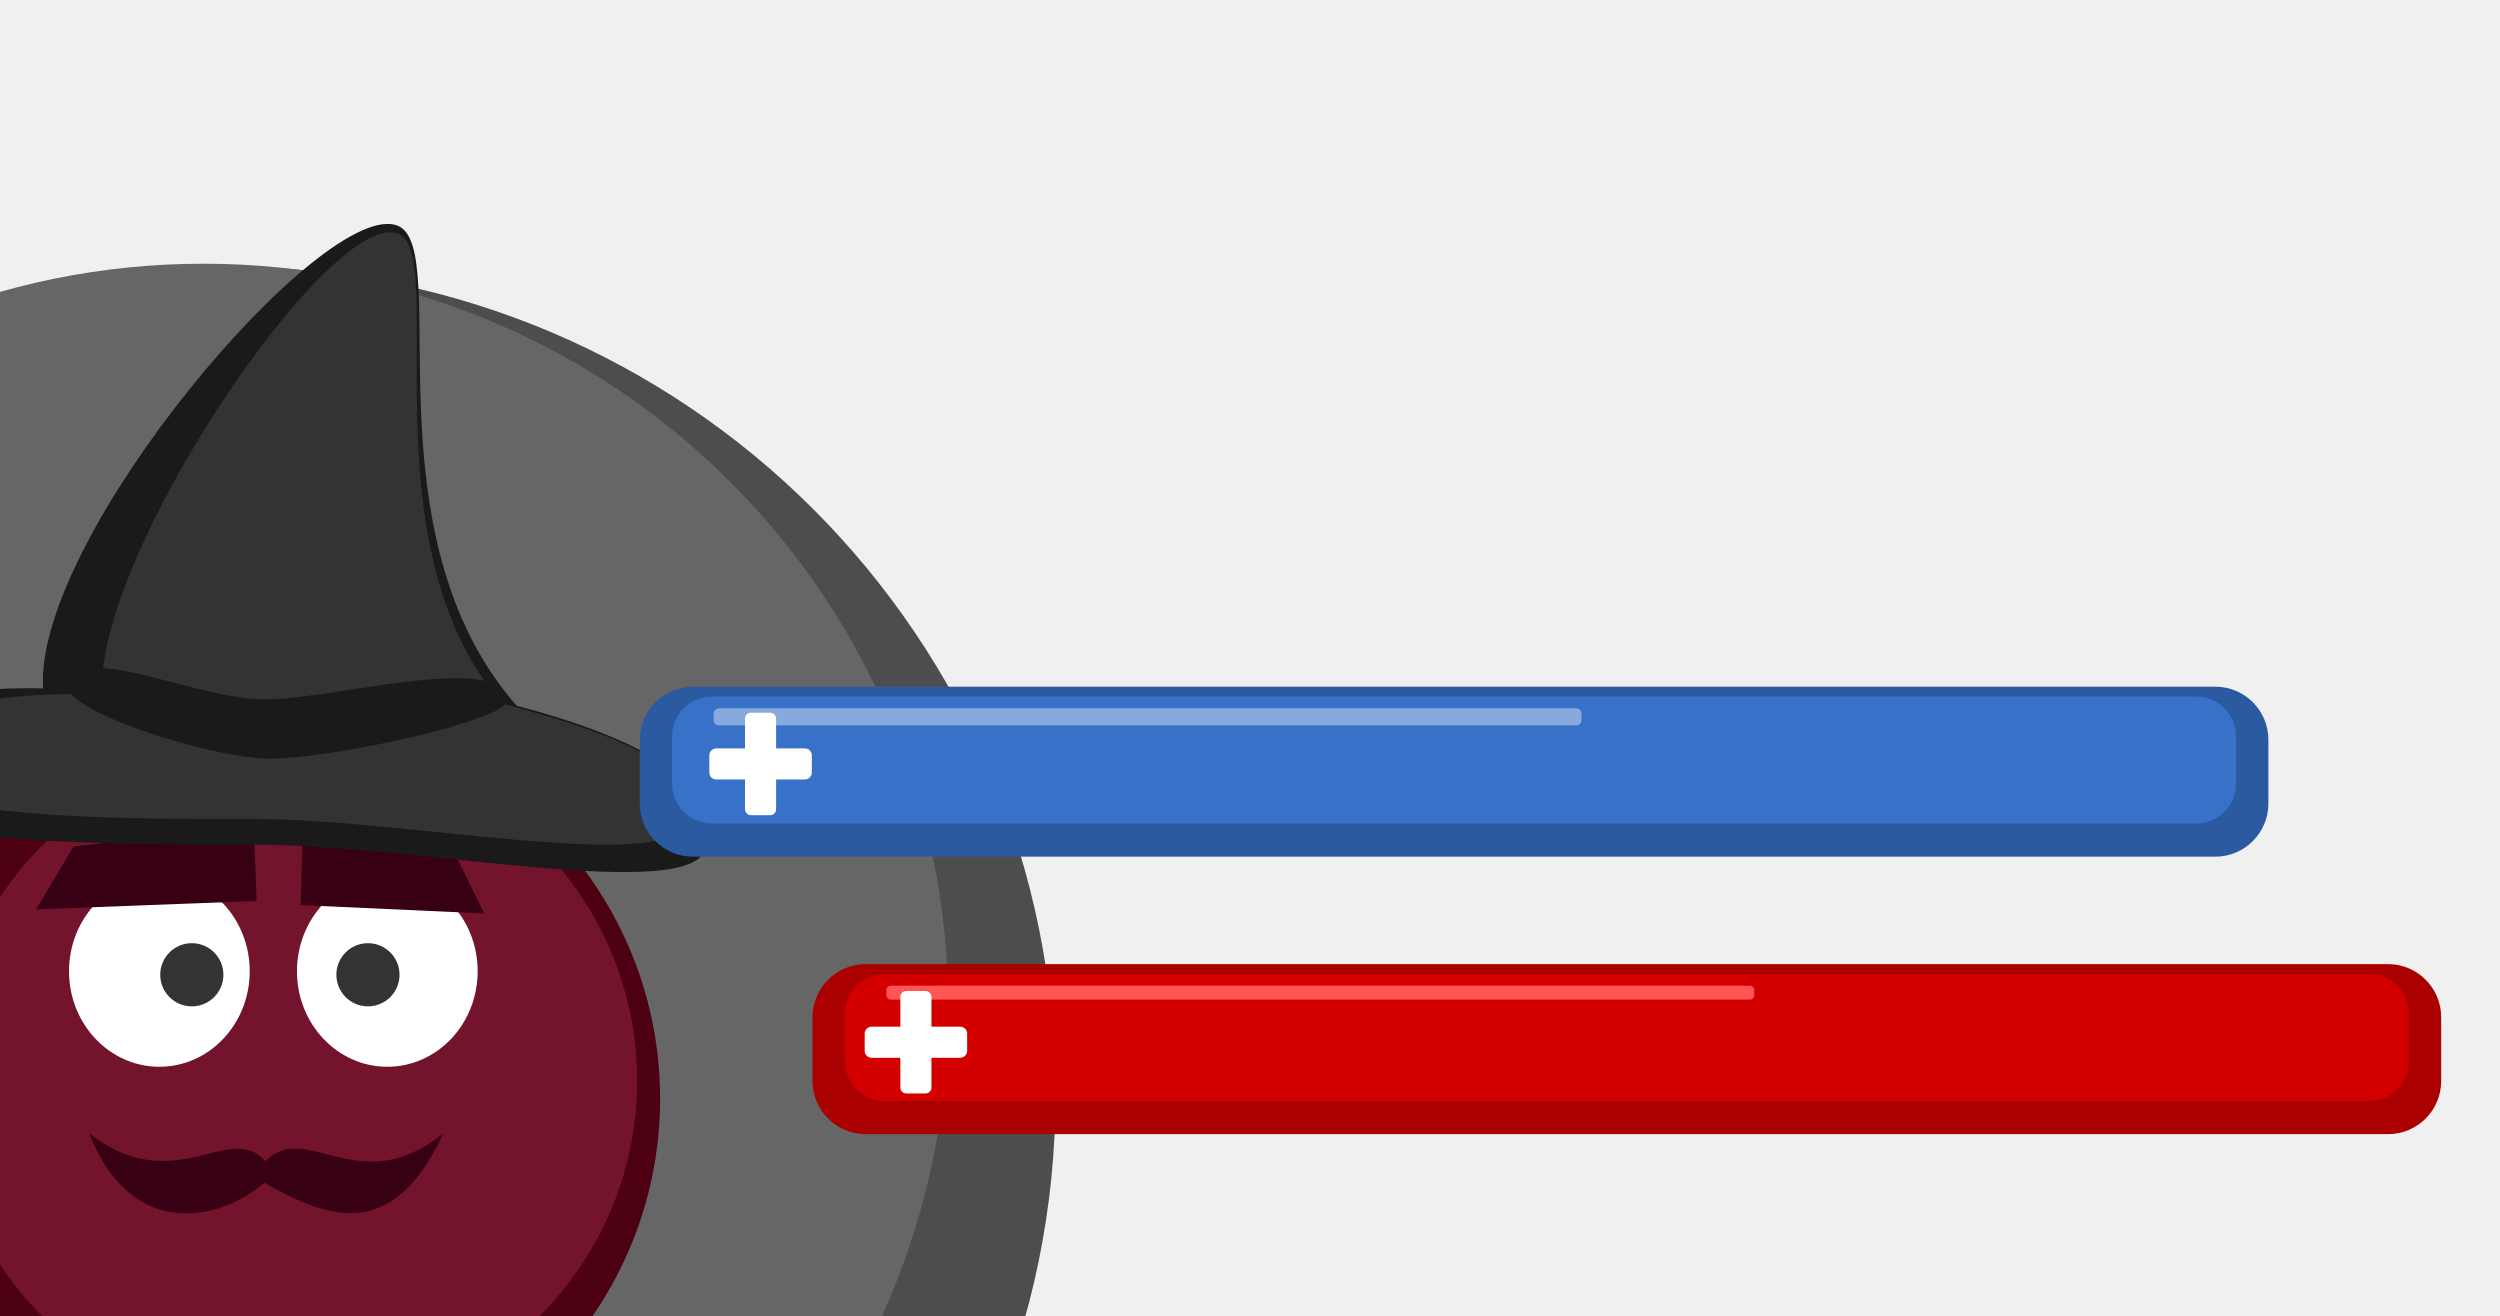
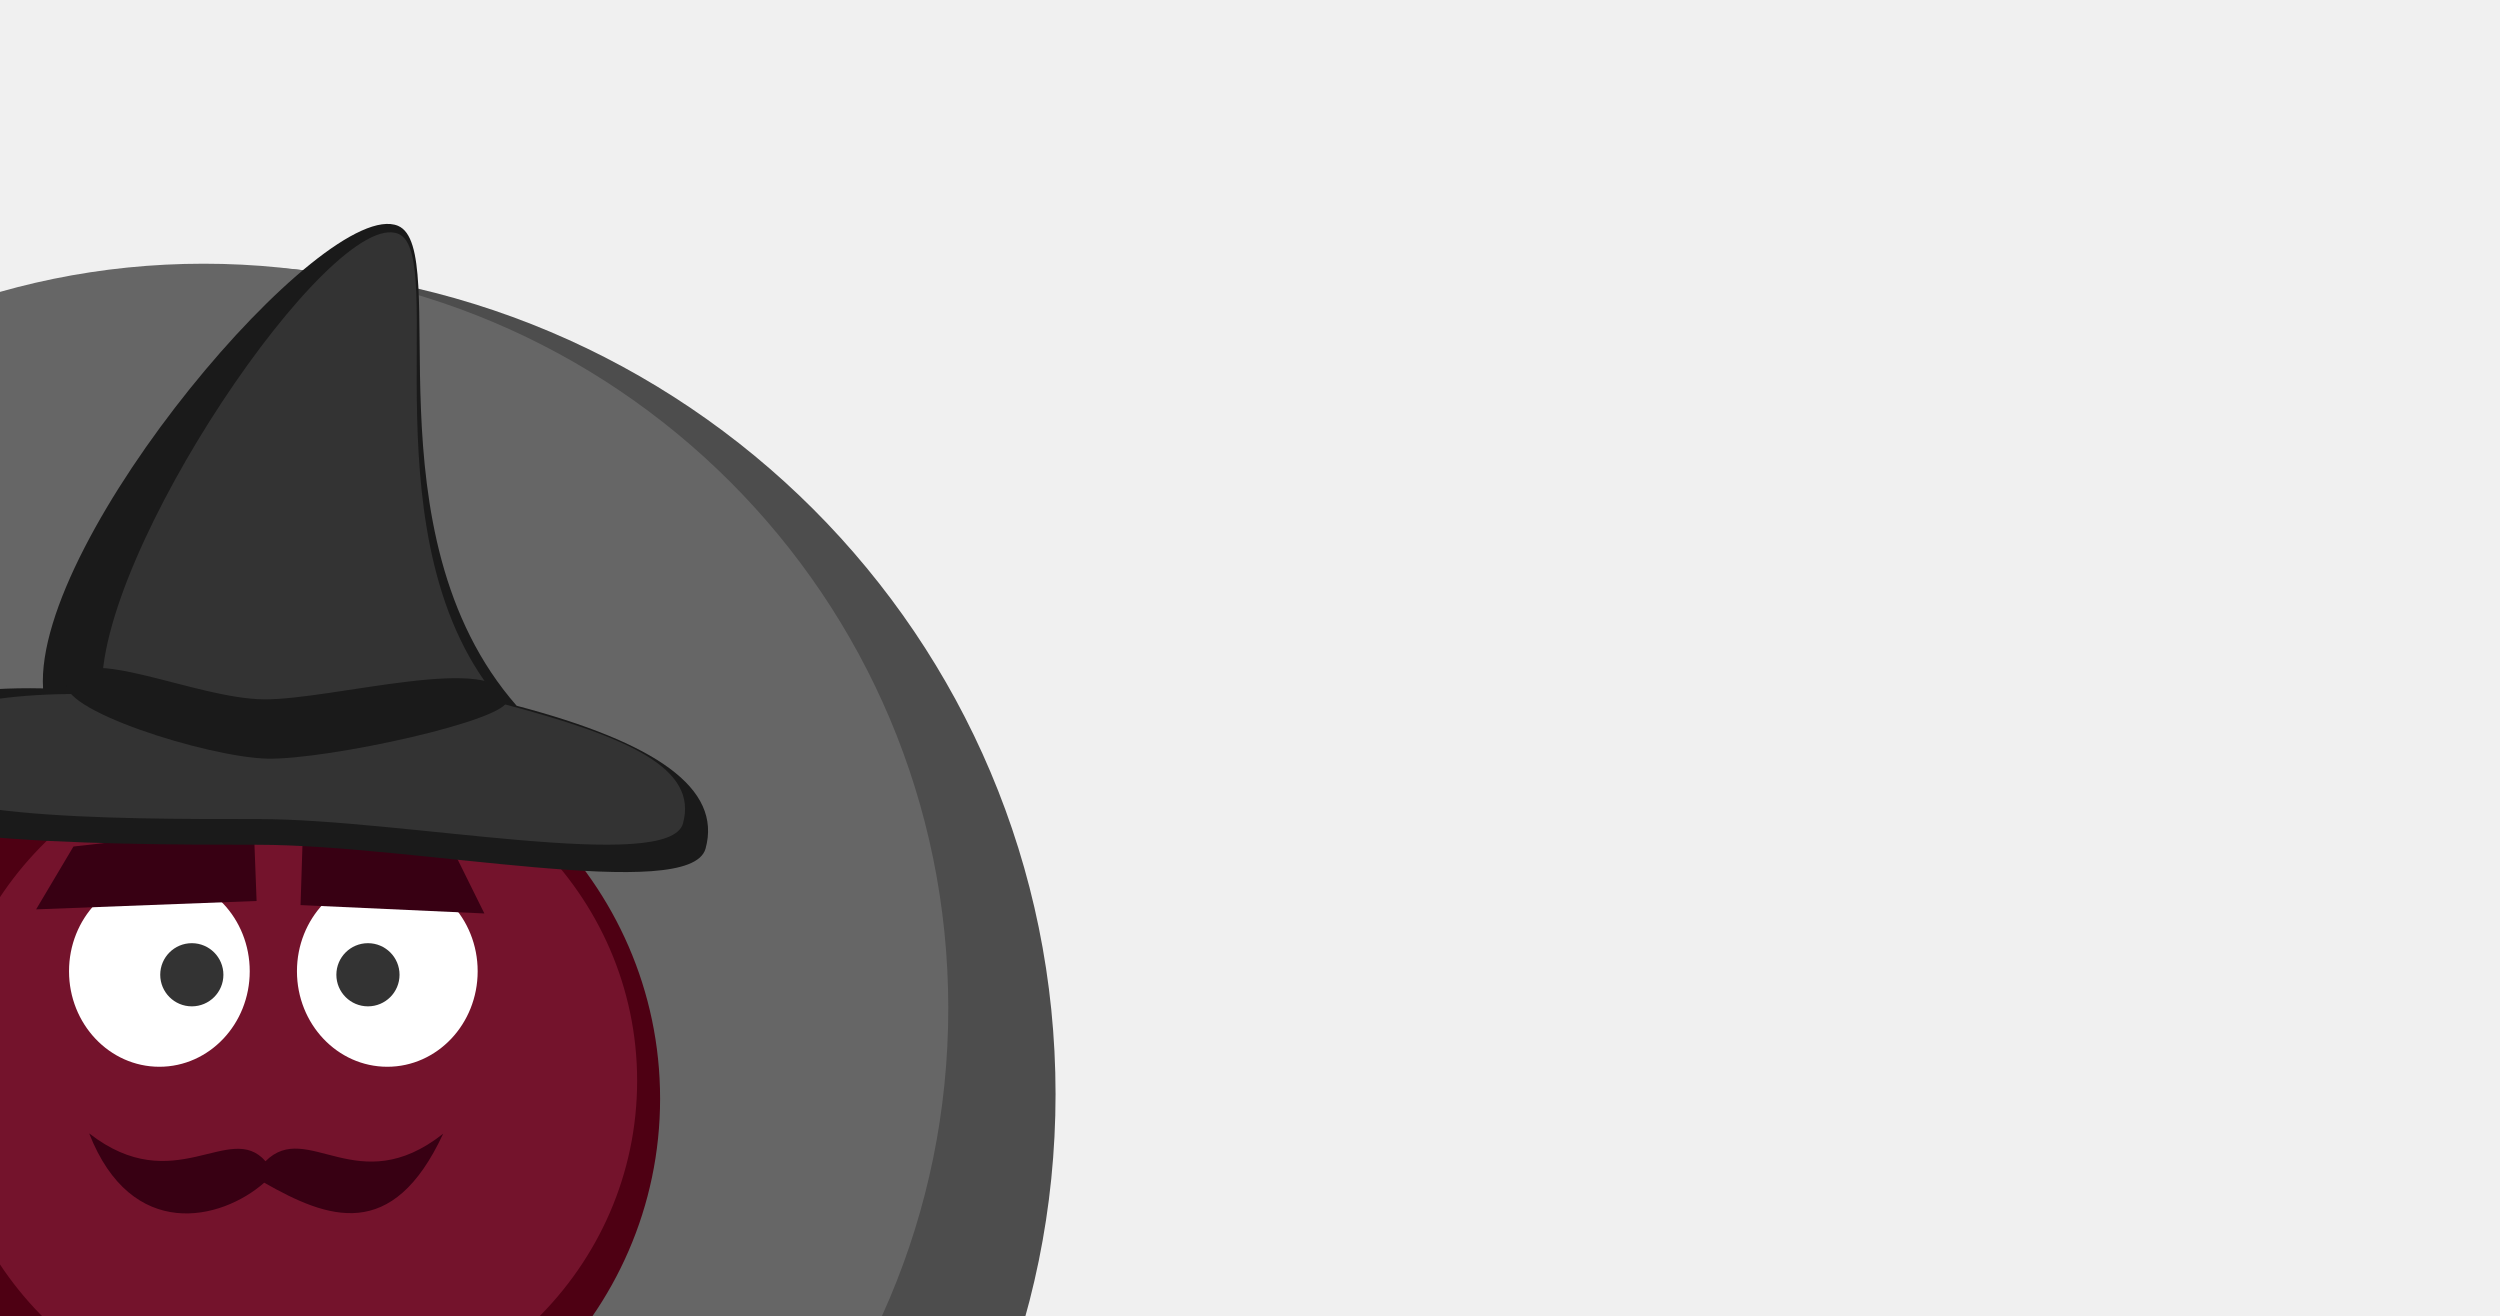
<svg xmlns="http://www.w3.org/2000/svg" width="322.189" height="169.573" viewBox="0 0 85.246 44.866" version="1.1" id="svg8">
  <defs id="defs2" />
  <g id="layer2" transform="translate(20.39478,-171.9143)" style="display:none">
    <rect style="fill:none;fill-opacity:1;stroke:#000000;stroke-width:0.715;stroke-miterlimit:4;stroke-dasharray:none;stroke-opacity:1" id="rect816" width="270.933" height="158.75" x="-20.395" y="58.031" />
    <rect style="fill:#4d4d4d;fill-opacity:1;stroke:none;stroke-width:0.717;stroke-miterlimit:4;stroke-dasharray:none;stroke-opacity:1" id="rect1855" width="85.246" height="44.866" x="-20.395" y="171.914" ry="0.16" />
  </g>
  <g id="layer1" transform="translate(20.39478,-171.9143)" style="display:inline">
    <circle style="fill:#4d4d4d;fill-opacity:1;stroke:none;stroke-width:0.488;stroke-miterlimit:4;stroke-dasharray:none;stroke-opacity:1" id="path820" cx="-12.615" cy="209.223" r="28.213" />
    <circle r="25.391" cy="206.297" cx="-13.451" id="circle1851" style="fill:#666666;fill-opacity:1;stroke:none;stroke-width:0.439;stroke-miterlimit:4;stroke-dasharray:none;stroke-opacity:1" />
    <rect style="fill:#000000;fill-opacity:1;stroke:#000000;stroke-width:0.529;stroke-miterlimit:4;stroke-dasharray:none;stroke-opacity:1" id="rect818" width="22.661" height="15.409" x="-72.515" y="15.099" />
    <g id="g1814" transform="translate(2.435824,-2.790845)">
      <g transform="matrix(0.1257729,0,0,0.1257729,-150.1981,92.2885)" id="body">
        <ellipse ry="105.933" rx="108.406" cy="953.139" cx="1083.233" id="ellipse4372" style="fill:#4e0013;fill-opacity:1;stroke:none" />
        <ellipse style="fill:#74132c;fill-opacity:1;stroke:none" id="ellipse4374" cx="1091.537" cy="948.295" rx="93.875" ry="91.733" />
      </g>
      <ellipse ry="3.257" rx="3.081" cy="207.823" cx="-17.396" id="eye_left" style="fill:#ffffff;stroke:none;stroke-width:0.261" />
      <circle r="1.077" cy="207.943" cx="-16.29" id="pupil_left" style="fill:#333333;stroke:none;stroke-width:0.268" />
      <path id="mustache" d="m -7.719,213.362 c -1.731,3.73 -3.938,2.902 -6.102,1.671 -1.472,1.292 -4.523,2.016 -5.969,-1.681 2.907,2.26 4.787,-0.451 6.013,0.949 1.426,-1.431 3.145,1.366 6.058,-0.939 z" style="fill:#380013;fill-opacity:1;stroke:none;stroke-width:0.268" />
      <path id="eyebrow_left" d="m -20.326,203.57 6.148,-0.695 0.097,2.552 -7.518,0.286 z" style="fill:#380013;fill-opacity:1;stroke:none;stroke-width:0.268" />
      <ellipse style="fill:#ffffff;stroke:none;stroke-width:0.261" id="ellipse1735" cx="-9.624" cy="207.823" rx="3.081" ry="3.257" />
      <circle style="fill:#333333;stroke:none;stroke-width:0.268" id="circle1737" cx="-10.284" cy="207.943" r="1.077" />
      <path style="fill:#380013;fill-opacity:1;stroke:none;stroke-width:0.245" d="m -7.375,203.71 -5.126,-0.695 -0.081,2.552 6.268,0.286 z" id="eyebrow_right" />
      <g transform="matrix(0.1257729,0,0,0.1257729,-150.0828,93.78732)" id="hat">
        <g id="g4414" transform="matrix(0.9687637,0,0,0.9687637,125.9189,79.11705)">
          <path style="fill:#1a1a1a;stroke:none" d="m 1111.859,819.922 c -4.25,15.385 -81.174,-1.071 -125.357,-1.071 -44.183,0 -123.239,-0.32 -120.357,-18.571 2.305,-14.598 21.449,-26.032 60.31,-25.192 -2.593,-42.365 78.955,-137.983 99.333,-129.451 15.355,6.429 -9.299,85.8 33.205,134.308 38.953,10.29 57.528,23.101 52.866,39.978 z" id="path4396" />
          <path id="path4398" d="m 1105.536,812.887 c -3.882,14.052 -78.435,-1.231 -118.79,-1.231 -40.355,0 -104.527,0.243 -101.895,-16.427 2.105,-13.333 22.667,-19.302 58.161,-18.535 -2.368,-38.695 64.287,-136.595 82.899,-128.803 14.024,5.872 -9.756,87.165 29.066,131.471 35.578,9.398 54.817,18.11 50.559,33.525 z" style="fill:#333333;stroke:none" />
          <path style="fill:#1a1a1a;fill-opacity:1;stroke:none" d="m 1056.371,778.298 c 0.87,5.652 -50.567,16.828 -67.179,16.45 -16.612,-0.379 -59.82,-13.939 -55.995,-21.846 5.018,-10.374 35.959,5.072 55.059,5.251 19.099,0.179 66.015,-13.507 68.115,0.146 z" id="path4400" />
        </g>
      </g>
    </g>
-     <rect ry="1.813" y="204.789" x="7.312" height="5.798" width="55.534" id="rect1758" style="fill:#aa0000;fill-opacity:1;stroke:none;stroke-width:0.529;stroke-miterlimit:4;stroke-dasharray:none;stroke-opacity:1" />
-     <rect style="fill:#d40000;fill-opacity:1;stroke:none;stroke-width:0.448;stroke-miterlimit:4;stroke-dasharray:none;stroke-opacity:1" id="rect1760" width="53.328" height="4.325" x="8.415" y="205.129" ry="1.352" />
-     <rect ry="0.148" y="205.525" x="9.831" height="0.473" width="29.591" id="rect1762" style="fill:#ff5555;fill-opacity:1;stroke:none;stroke-width:0.11;stroke-miterlimit:4;stroke-dasharray:none;stroke-opacity:1" />
-     <rect style="fill:#2c5aa0;fill-opacity:1;stroke:none;stroke-width:0.529;stroke-miterlimit:4;stroke-dasharray:none;stroke-opacity:1" id="rect1766" width="55.534" height="5.798" x="1.42" y="195.328" ry="1.813" />
-     <rect ry="1.352" y="195.668" x="2.523" height="4.325" width="53.328" id="rect1768" style="fill:#3771c8;fill-opacity:1;stroke:none;stroke-width:0.448;stroke-miterlimit:4;stroke-dasharray:none;stroke-opacity:1" />
-     <rect style="fill:#87aade;fill-opacity:1;stroke:none;stroke-width:0.123;stroke-miterlimit:4;stroke-dasharray:none;stroke-opacity:1" id="rect1770" width="29.591" height="0.586" x="3.94" y="196.064" ry="0.183" />
-     <flowRoot transform="matrix(0.1777679,0,0,0.1777679,-41.60073,85.98602)" style="font-style:normal;font-variant:normal;font-weight:normal;font-stretch:normal;font-size:40px;line-height:125%;font-family:'Capture it';-inkscape-font-specification:'Capture it';letter-spacing:0px;word-spacing:0px;fill:#ffffff;fill-opacity:1;stroke:none;stroke-width:1px;stroke-linecap:butt;stroke-linejoin:miter;stroke-opacity:1" id="flowRoot1772" xml:space="preserve">
-       <flowRegion style="font-style:normal;font-variant:normal;font-weight:normal;font-stretch:normal;font-family:'Capture it';-inkscape-font-specification:'Capture it';fill:#ffffff" id="flowRegion1774">
-         <rect style="font-style:normal;font-variant:normal;font-weight:normal;font-stretch:normal;font-family:'Capture it';-inkscape-font-specification:'Capture it';fill:#ffffff" y="618.015" x="262.233" height="59.956" width="110.223" id="rect1776" />
-       </flowRegion>
-       <flowPara style="font-style:oblique;font-variant:normal;font-weight:bold;font-stretch:normal;font-family:Purisa;-inkscape-font-specification:'Purisa Bold Oblique';fill:#ffffff" id="flowPara1778">34</flowPara>
-     </flowRoot>
-     <flowRoot xml:space="preserve" id="flowRoot1830" style="font-style:normal;font-variant:normal;font-weight:normal;font-stretch:normal;font-size:40px;line-height:125%;font-family:'Capture it';-inkscape-font-specification:'Capture it';letter-spacing:0px;word-spacing:0px;fill:#ffffff;fill-opacity:1;stroke:none;stroke-width:1px;stroke-linecap:butt;stroke-linejoin:miter;stroke-opacity:1" transform="matrix(0.1777679,0,0,0.1777679,-36.06805,95.22427)">
-       <flowRegion id="flowRegion1826" style="font-style:normal;font-variant:normal;font-weight:normal;font-stretch:normal;font-family:'Capture it';-inkscape-font-specification:'Capture it';fill:#ffffff">
-         <rect id="rect1824" width="110.223" height="59.956" x="262.233" y="618.015" style="font-style:normal;font-variant:normal;font-weight:normal;font-stretch:normal;font-family:'Capture it';-inkscape-font-specification:'Capture it';fill:#ffffff" />
-       </flowRegion>
-       <flowPara id="flowPara1828" style="font-style:oblique;font-variant:normal;font-weight:bold;font-stretch:normal;font-family:Purisa;-inkscape-font-specification:'Purisa Bold Oblique';fill:#ffffff">14</flowPara>
-     </flowRoot>
-     <g id="g1863" transform="matrix(0.9113332,0,0,0.9113332,1.471919,18.10836)">
-       <rect ry="0.261" y="207.184" x="8.359" height="1.164" width="3.834" id="rect1857" style="fill:#ffffff;fill-opacity:1;stroke:none;stroke-width:0.452;stroke-miterlimit:4;stroke-dasharray:none;stroke-opacity:1" />
-       <rect transform="rotate(90)" style="fill:#ffffff;fill-opacity:1;stroke:none;stroke-width:0.452;stroke-miterlimit:4;stroke-dasharray:none;stroke-opacity:1" id="rect1859" width="3.834" height="1.164" x="205.849" y="-10.857" ry="0.221" />
-     </g>
-     <g transform="matrix(0.9113332,0,0,0.9113332,-3.825059,8.619119)" id="g1869">
-       <rect style="fill:#ffffff;fill-opacity:1;stroke:none;stroke-width:0.452;stroke-miterlimit:4;stroke-dasharray:none;stroke-opacity:1" id="rect1865" width="3.834" height="1.164" x="8.359" y="207.184" ry="0.261" />
-       <rect ry="0.221" y="-10.857" x="205.849" height="1.164" width="3.834" id="rect1867" style="fill:#ffffff;fill-opacity:1;stroke:none;stroke-width:0.452;stroke-miterlimit:4;stroke-dasharray:none;stroke-opacity:1" transform="rotate(90)" />
-     </g>
  </g>
</svg>
